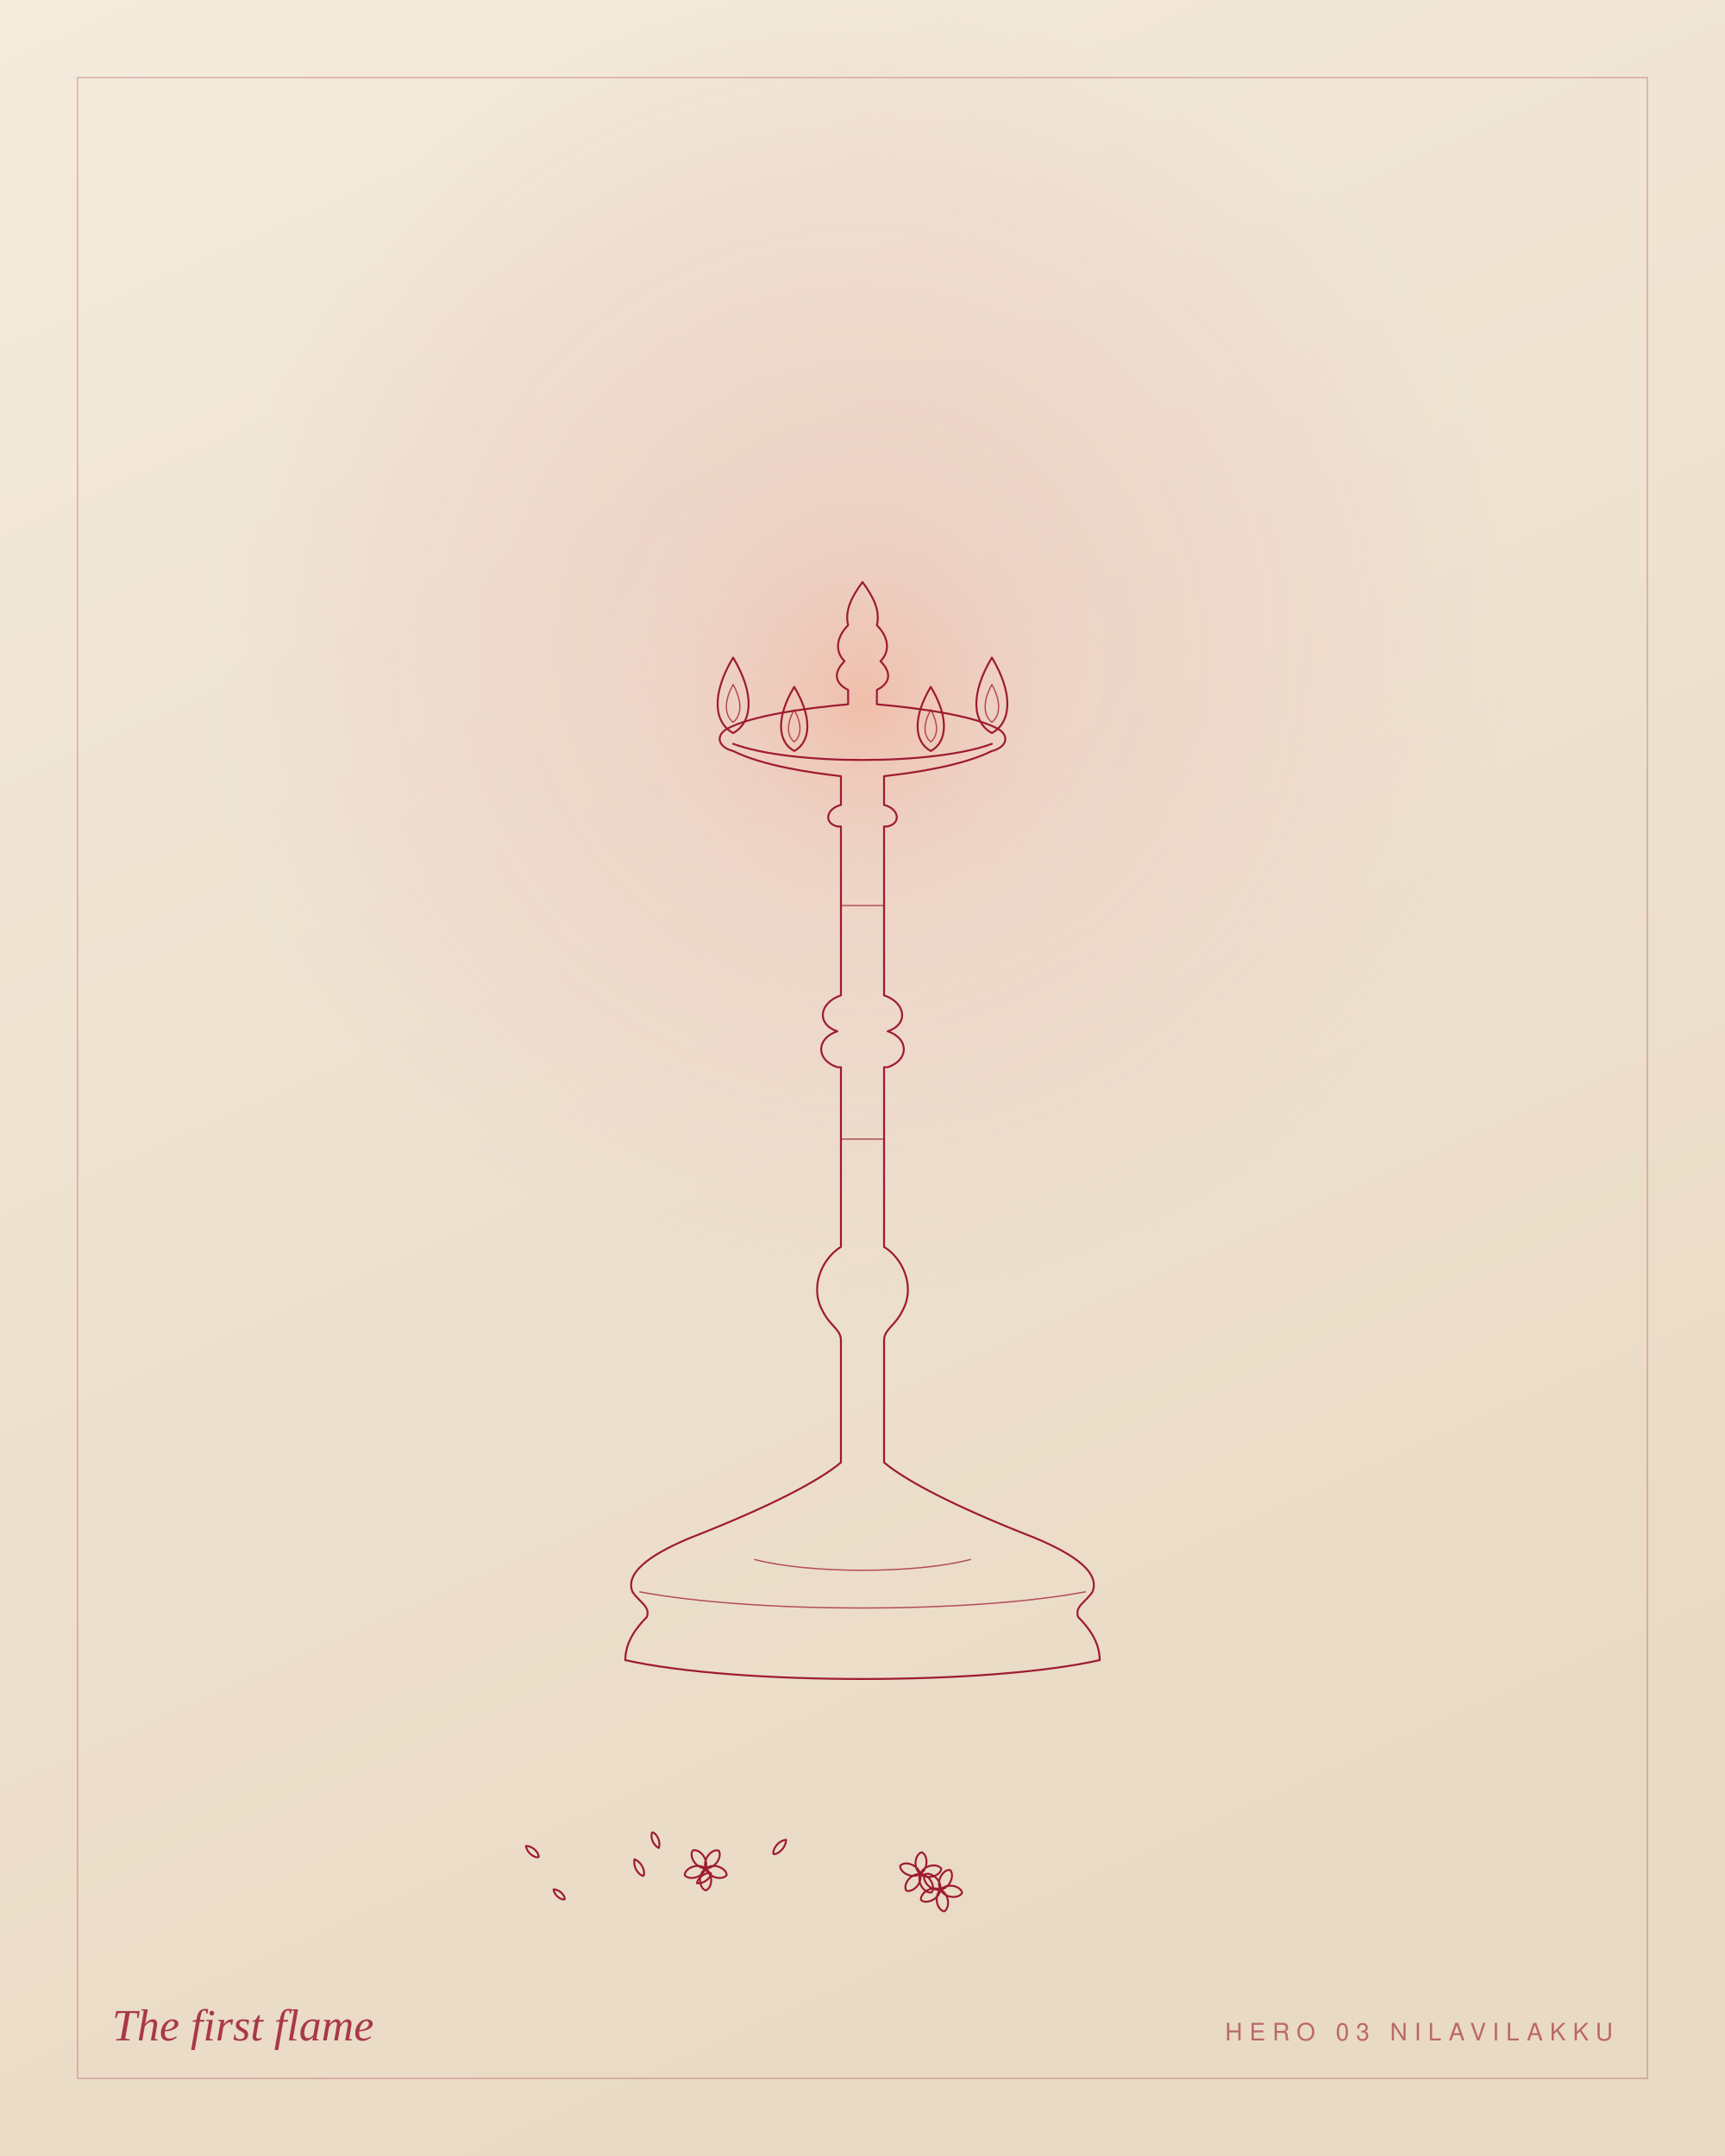
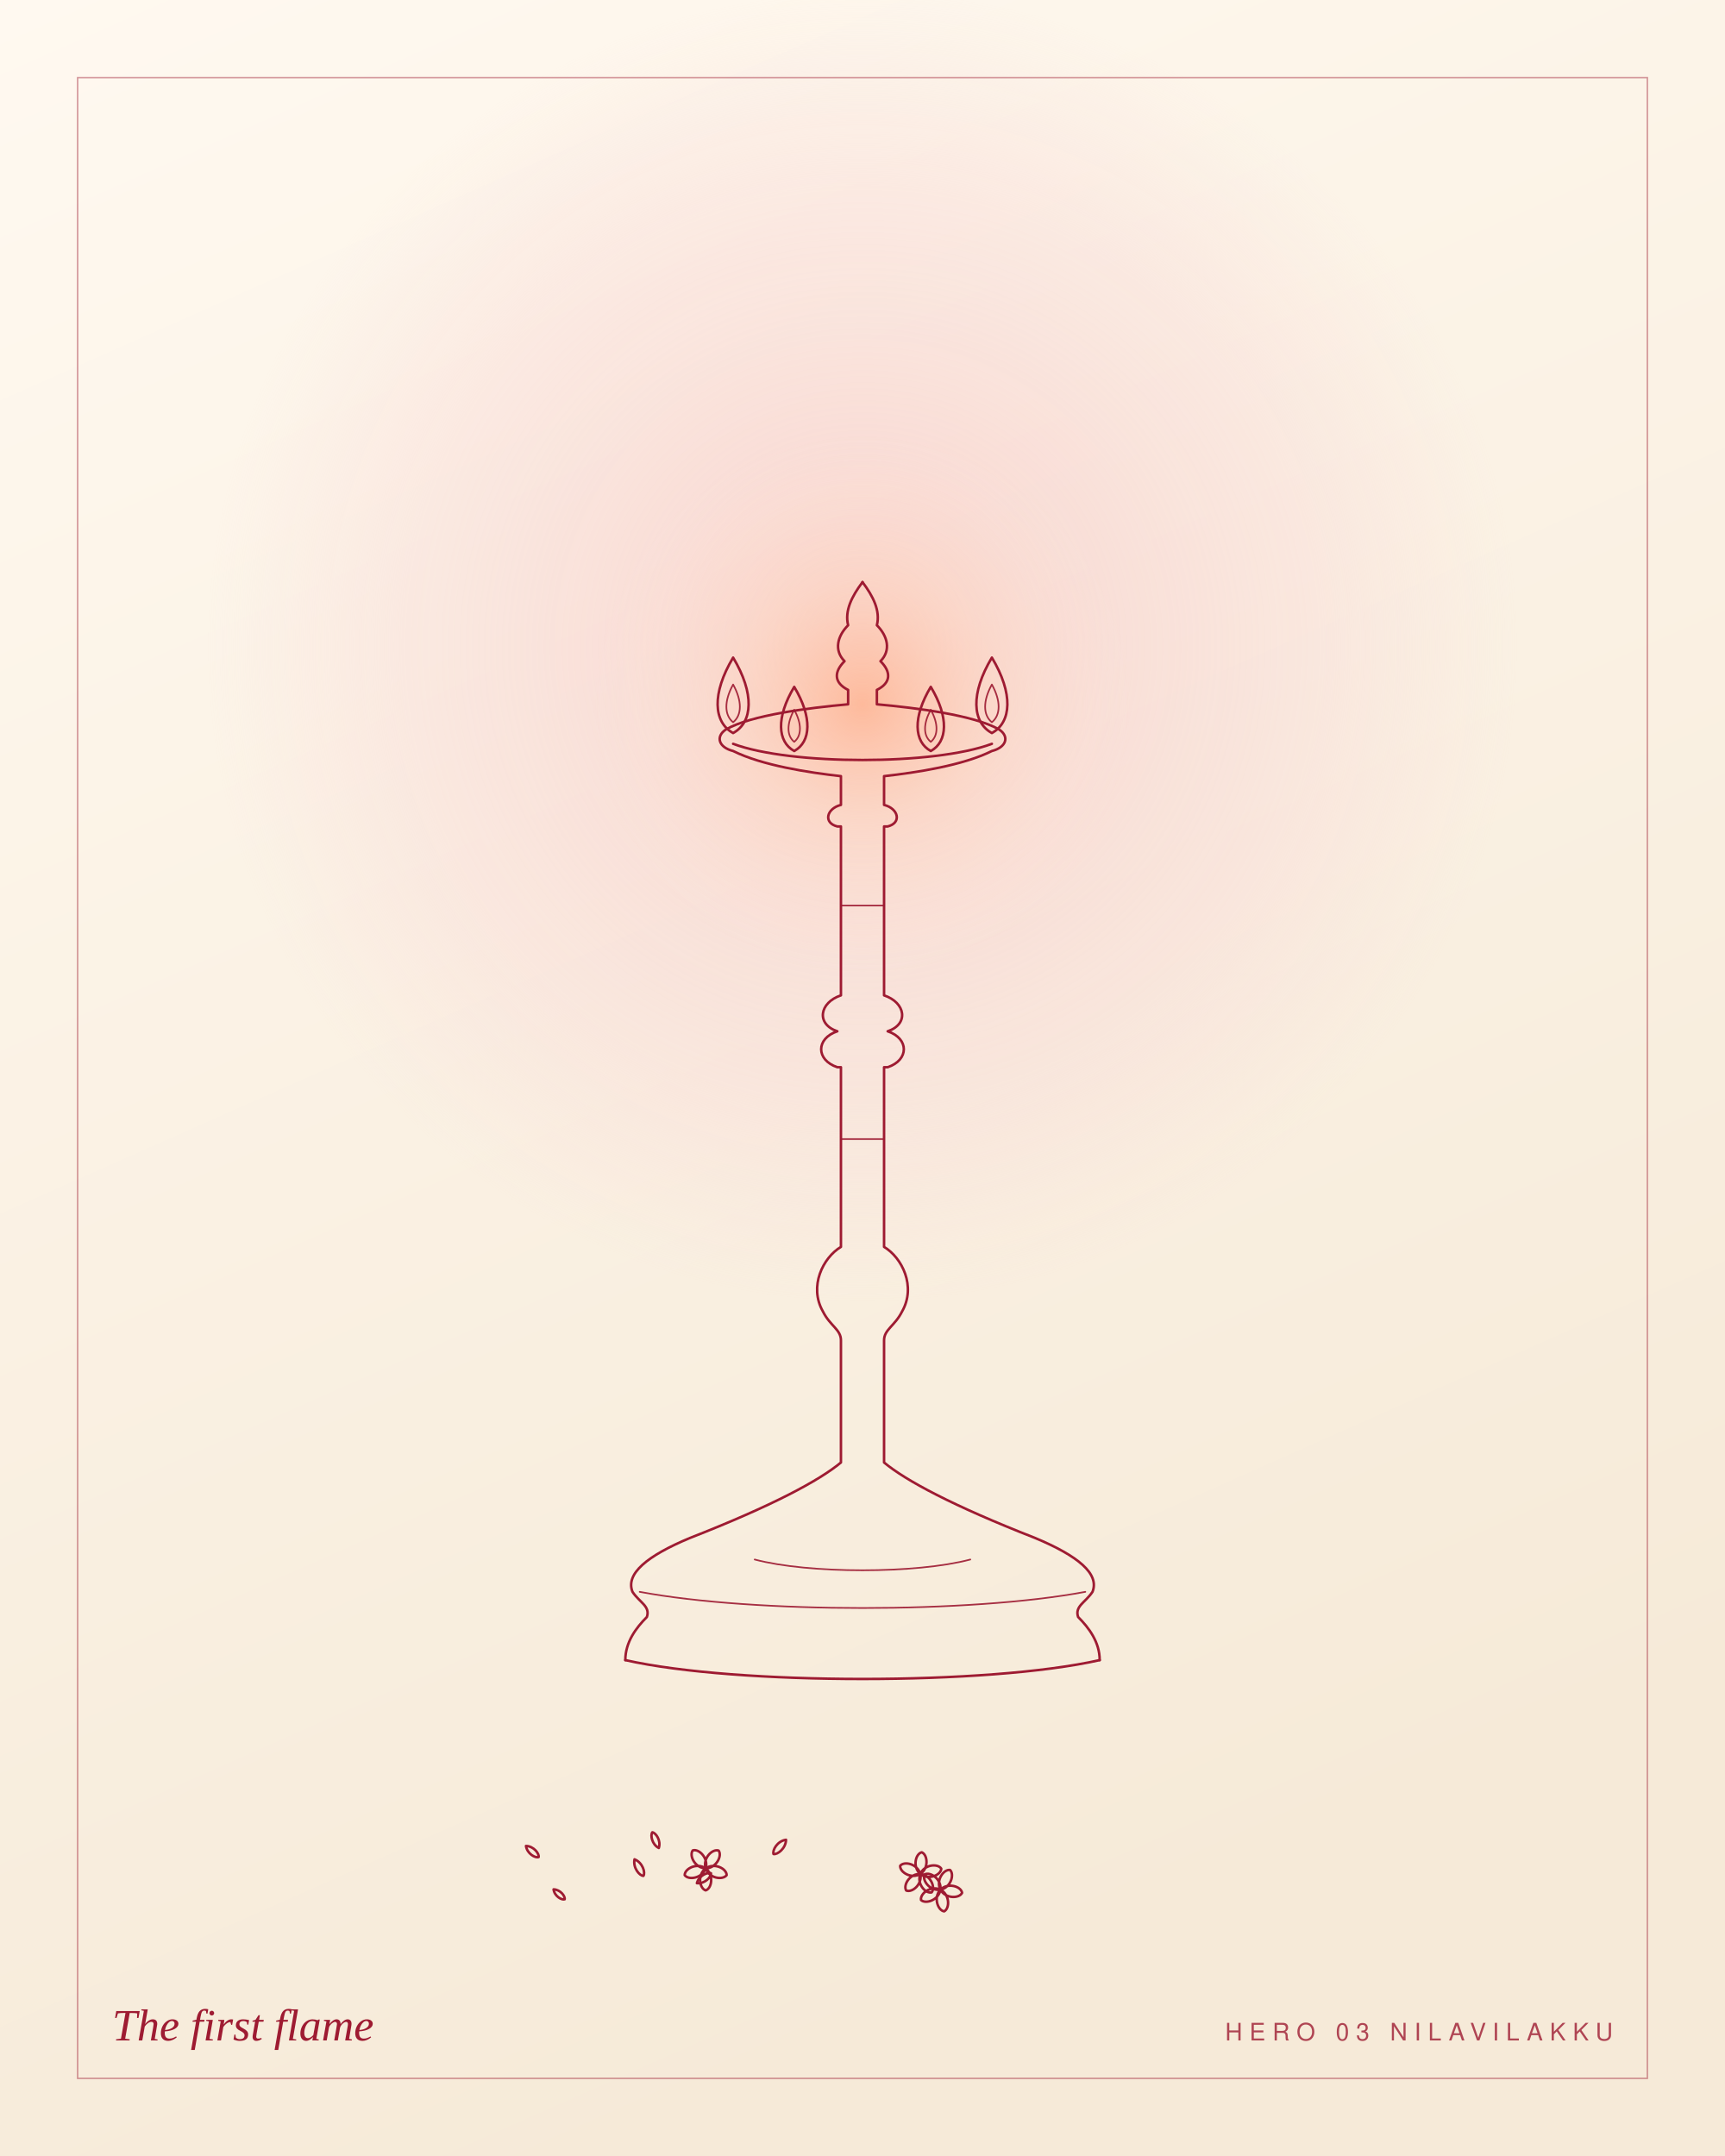
<svg xmlns="http://www.w3.org/2000/svg" viewBox="0 0 1200 1500" width="1200" height="1500">
  <defs>
    <linearGradient id="bg" x1="0" y1="0" x2=".35" y2="1">
-       <stop offset="0" stop-color="#F4EBDD" />
-       <stop offset="1" stop-color="#E9DAC4" />
+       <stop offset="0" stop-color="#FFF9F0" />
+       <stop offset="1" stop-color="#F6EAD8" />
    </linearGradient>
    <radialGradient id="disc">
-       <stop offset="0" stop-color="#E7C3B6" stop-opacity=".75" />
-       <stop offset=".7" stop-color="#EDD3C8" stop-opacity=".45" />
-       <stop offset="1" stop-color="#EDD3C8" stop-opacity="0" />
+       <stop offset="0" stop-color="#F6C4C2" stop-opacity=".7" />
+       <stop offset=".7" stop-color="#F8D8D5" stop-opacity=".4" />
+       <stop offset="1" stop-color="#F8D8D5" stop-opacity="0" />
    </radialGradient>
    <radialGradient id="glow">
-       <stop offset="0" stop-color="#F2B9A3" stop-opacity=".75" />
-       <stop offset=".5" stop-color="#F3CDBE" stop-opacity=".35" />
-       <stop offset="1" stop-color="#F6E3D8" stop-opacity="0" />
+       <stop offset="0" stop-color="#FFB38F" stop-opacity=".8" />
+       <stop offset=".45" stop-color="#FFD2B8" stop-opacity=".4" />
+       <stop offset="1" stop-color="#FFE9DC" stop-opacity="0" />
    </radialGradient>
    <style>
- .l{fill:none;stroke:#9E1B32;stroke-width:1.35;stroke-linecap:round;stroke-linejoin:round;vector-effect:non-scaling-stroke;animation:draw 2.8s cubic-bezier(.65,0,.25,1) both}
- .t{stroke-width:.9;stroke-opacity:.75}
+ .l{fill:none;stroke:#9E1B32;stroke-width:1.75;stroke-linecap:round;stroke-linejoin:round;vector-effect:non-scaling-stroke;animation:draw 2.8s cubic-bezier(.65,0,.25,1) both}
+ .t{stroke-width:1.15;stroke-opacity:.9}
.f{fill:#9E1B32}
.tx{fill:#9E1B32;font-family:Helvetica,Arial,sans-serif}
.fl{transform-box:fill-box;transform-origin:50% 100%;animation:flick 2.4s ease-in-out infinite alternate}
@keyframes draw{from{stroke-dasharray:1;stroke-dashoffset:1}to{stroke-dasharray:1;stroke-dashoffset:0}}
@keyframes flick{0%{transform:scale(1,1)}35%{transform:scale(.94,1.08)}70%{transform:scale(1.04,.95)}100%{transform:scale(.97,1.05)}}
@media (prefers-reduced-motion:reduce){.l,.fl{animation:none}}
</style>
  </defs>
  <rect width="1200" height="1500" fill="url(#bg)" />
  <circle cx="600" cy="450" r="456" fill="url(#disc)" />
  <g transform="translate(600 780) scale(1.25)">
    <circle cx="0" cy="-232" r="150" fill="url(#glow)" />
    <path class="l" style="animation-delay:0.15s" pathLength="1" d="M0,-300 C6,-292 10,-284 8,-276 C14,-270 16,-262 10,-256 C16,-250 16,-244 8,-240 L8,-232 C30,-230 62,-226 76,-218 C82,-214 80,-208 72,-206 C56,-198 30,-194 12,-192 L12,-176 C20,-174 22,-166 14,-164 L12,-164 L12,-70 C24,-66 26,-54 14,-50 C26,-46 26,-34 14,-30 L12,-30 L12,70 C22,76 30,92 22,106 C18,114 12,116 12,122 L12,190 C24,200 50,214 96,232 C120,242 132,252 128,262 C124,268 118,270 120,276 C126,282 132,290 132,300" />
    <path class="l" style="animation-delay:0.18s" pathLength="1" d="M0,-300 C-6,-292 -10,-284 -8,-276 C-14,-270 -16,-262 -10,-256 C-16,-250 -16,-244 -8,-240 L-8,-232 C-30,-230 -62,-226 -76,-218 C-82,-214 -80,-208 -72,-206 C-56,-198 -30,-194 -12,-192 L-12,-176 C-20,-174 -22,-166 -14,-164 L-12,-164 L-12,-70 C-24,-66 -26,-54 -14,-50 C-26,-46 -26,-34 -14,-30 L-12,-30 L-12,70 C-22,76 -30,92 -22,106 C-18,114 -12,116 -12,122 L-12,190 C-24,200 -50,214 -96,232 C-120,242 -132,252 -128,262 C-124,268 -118,270 -120,276 C-126,282 -132,290 -132,300" />
    <path class="l" style="animation-delay:0.22s" pathLength="1" d="M-72,-210 C-40,-198 40,-198 72,-210" />
    <path class="l t" style="animation-delay:0.26s" pathLength="1" d="M-124,262 C-60,274 60,274 124,262" />
    <path class="l" style="animation-delay:0.29s" pathLength="1" d="M-132,300 C-70,314 70,314 132,300" />
    <path class="l t" style="animation-delay:0.33s" pathLength="1" d="M-12,-120 L12,-120 M-12,10 L12,10" />
    <path class="l t" style="animation-delay:0.36s" pathLength="1" d="M-60,244 C-30,252 30,252 60,244" />
    <g transform="translate(-72 -216) scale(1)">
      <g class="fl" style="animation-delay:0.5s">
        <path class="l" style="animation-delay:0.40s" pathLength="1" d="M0,0 C-11,-6 -12,-22 0,-42 C12,-22 11,-6 0,0 Z" />
        <path class="l t" style="animation-delay:0.43s" pathLength="1" d="M0,-6 C-5,-10 -5,-18 0,-27 C5,-18 5,-10 0,-6" />
      </g>
    </g>
    <g transform="translate(-38 -206) scale(0.85)">
      <g class="fl" style="animation-delay:0.9s">
        <path class="l" style="animation-delay:0.47s" pathLength="1" d="M0,0 C-11,-6 -12,-22 0,-42 C12,-22 11,-6 0,0 Z" />
        <path class="l t" style="animation-delay:0.50s" pathLength="1" d="M0,-6 C-5,-10 -5,-18 0,-27 C5,-18 5,-10 0,-6" />
      </g>
    </g>
    <g transform="translate(38 -206) scale(0.85)">
      <g class="fl" style="animation-delay:0.7s">
        <path class="l" style="animation-delay:0.54s" pathLength="1" d="M0,0 C-11,-6 -12,-22 0,-42 C12,-22 11,-6 0,0 Z" />
        <path class="l t" style="animation-delay:0.57s" pathLength="1" d="M0,-6 C-5,-10 -5,-18 0,-27 C5,-18 5,-10 0,-6" />
      </g>
    </g>
    <g transform="translate(72 -216) scale(1)">
      <g class="fl" style="animation-delay:0.6s">
        <path class="l" style="animation-delay:0.61s" pathLength="1" d="M0,0 C-11,-6 -12,-22 0,-42 C12,-22 11,-6 0,0 Z" />
        <path class="l t" style="animation-delay:0.64s" pathLength="1" d="M0,-6 C-5,-10 -5,-18 0,-27 C5,-18 5,-10 0,-6" />
      </g>
    </g>
  </g>
  <g transform="translate(600 1290) scale(1)">
    <path class="l" style="animation-delay:0.68s" pathLength="1" d="M54.2,24.7 C61.3,23.4 64.2,14.2 60.9,11 C56.4,10.4 50.9,18.2 54.2,24.7 M54.2,24.7 C57.7,31.1 67.3,31 69.3,26.9 C68.5,22.3 59.3,19.6 54.2,24.7 M54.2,24.7 C49.2,30 52.3,39.1 56.8,39.8 C60.9,37.6 60.7,28 54.2,24.7 M54.2,24.7 C47.6,21.6 40,27.3 40.7,31.9 C44,35 53.1,31.9 54.2,24.7 M54.2,24.7 C55.1,17.5 47.3,12 43.2,14.1 C41.2,18.2 47,25.9 54.2,24.7 " />
    <circle class="f" cx="54.2" cy="24.7" r="1.9" />
    <path class="l" style="animation-delay:0.71s" pathLength="1" d="M-115.2,20.2 C-109.7,20.8 -105.2,15.8 -105.4,13.3 C-107.6,12.3 -113.9,14.9 -115.2,20.2 " />
    <path class="l" style="animation-delay:0.75s" pathLength="1" d="M-141.7,-4.3 C-140,-9.5 -143.8,-14.9 -146.2,-15.2 C-147.7,-13.3 -146.5,-6.7 -141.7,-4.3 " />
    <path class="l" style="animation-delay:0.78s" pathLength="1" d="M40.2,13.8 C46.2,9.9 45.4,0.4 41.2,-1.3 C36.8,-0.2 34.7,9 40.2,13.8 M40.2,13.8 C45.7,18.3 54.5,14.7 54.8,10.1 C52.4,6.3 43,7.1 40.2,13.8 M40.2,13.8 C37.6,20.5 43.7,27.6 48.1,26.6 C51,23.1 47.3,14.4 40.2,13.8 M40.2,13.8 C33,13.4 28.1,21.4 30.4,25.3 C34.7,27 41.8,20.8 40.2,13.8 M40.2,13.8 C38.3,6.8 29.1,4.6 26.2,8.1 C25.9,12.6 34,17.5 40.2,13.8 " />
    <circle class="f" cx="40.2" cy="13.8" r="1.9" />
    <path class="l" style="animation-delay:0.82s" pathLength="1" d="M-158.6,3.6 C-159.8,9.5 -155.1,15.1 -152.4,15.1 C-150.9,12.9 -152.9,5.8 -158.6,3.6 " />
    <path class="l" style="animation-delay:0.85s" pathLength="1" d="M-214.9,24.5 C-214.3,29.3 -209.2,32.1 -207.2,31.4 C-206.7,29.3 -210.2,24.6 -214.9,24.5 " />
    <path class="l" style="animation-delay:0.89s" pathLength="1" d="M-109.1,9.9 C-101.8,9.8 -97.4,1.2 -100.1,-2.5 C-104.5,-3.9 -111.3,2.9 -109.1,9.9 M-109.1,9.9 C-106.8,16.8 -97.3,18.3 -94.5,14.6 C-94.5,10 -103.1,5.7 -109.1,9.9 M-109.1,9.9 C-115,14.2 -113.5,23.8 -109.1,25.2 C-104.7,23.8 -103.3,14.3 -109.1,9.9 M-109.1,9.9 C-115.1,5.7 -123.7,10 -123.7,14.6 C-121,18.3 -111.5,16.8 -109.1,9.9 M-109.1,9.9 C-107,2.9 -113.7,-4 -118.1,-2.6 C-120.8,1.2 -116.4,9.7 -109.1,9.9 " />
    <circle class="f" cx="-109.1" cy="9.9" r="1.9" />
    <path class="l" style="animation-delay:0.92s" pathLength="1" d="M-234.1,-5.7 C-233.3,-0.3 -227.6,2.9 -225.3,2 C-224.8,-0.3 -228.7,-5.6 -234.1,-5.7 " />
    <path class="l" style="animation-delay:0.96s" pathLength="1" d="M-53.2,-10 C-59.3,-9.2 -62.8,-2.7 -61.9,-0.1 C-59.2,0.5 -53.3,-4 -53.2,-10 " />
  </g>
-   <rect x="54" y="54" width="1092" height="1392" fill="none" stroke="#9E1B32" stroke-opacity=".28" stroke-width="1" vector-effect="non-scaling-stroke" />
+   <rect x="54" y="54" width="1092" height="1392" fill="none" stroke="#9E1B32" stroke-opacity=".45" stroke-width="1" vector-effect="non-scaling-stroke" />
  <g fill="#9E1B32" font-family="Georgia, 'Times New Roman', serif">
-     <text x="78" y="1419.6" font-size="31.2" font-style="italic" opacity=".85">The first flame</text>
-     <text x="1122" y="1419.6" font-size="16.8" letter-spacing="4.8" text-anchor="end" opacity=".6" font-family="Helvetica, Arial, sans-serif">HERO 03 NILAVILAKKU</text>
+     <text x="78" y="1419.6" font-size="31.2" font-style="italic">The first flame</text>
+     <text x="1122" y="1419.6" font-size="16.8" letter-spacing="4.8" text-anchor="end" opacity=".8" font-family="Helvetica, Arial, sans-serif">HERO 03 NILAVILAKKU</text>
  </g>
</svg>
